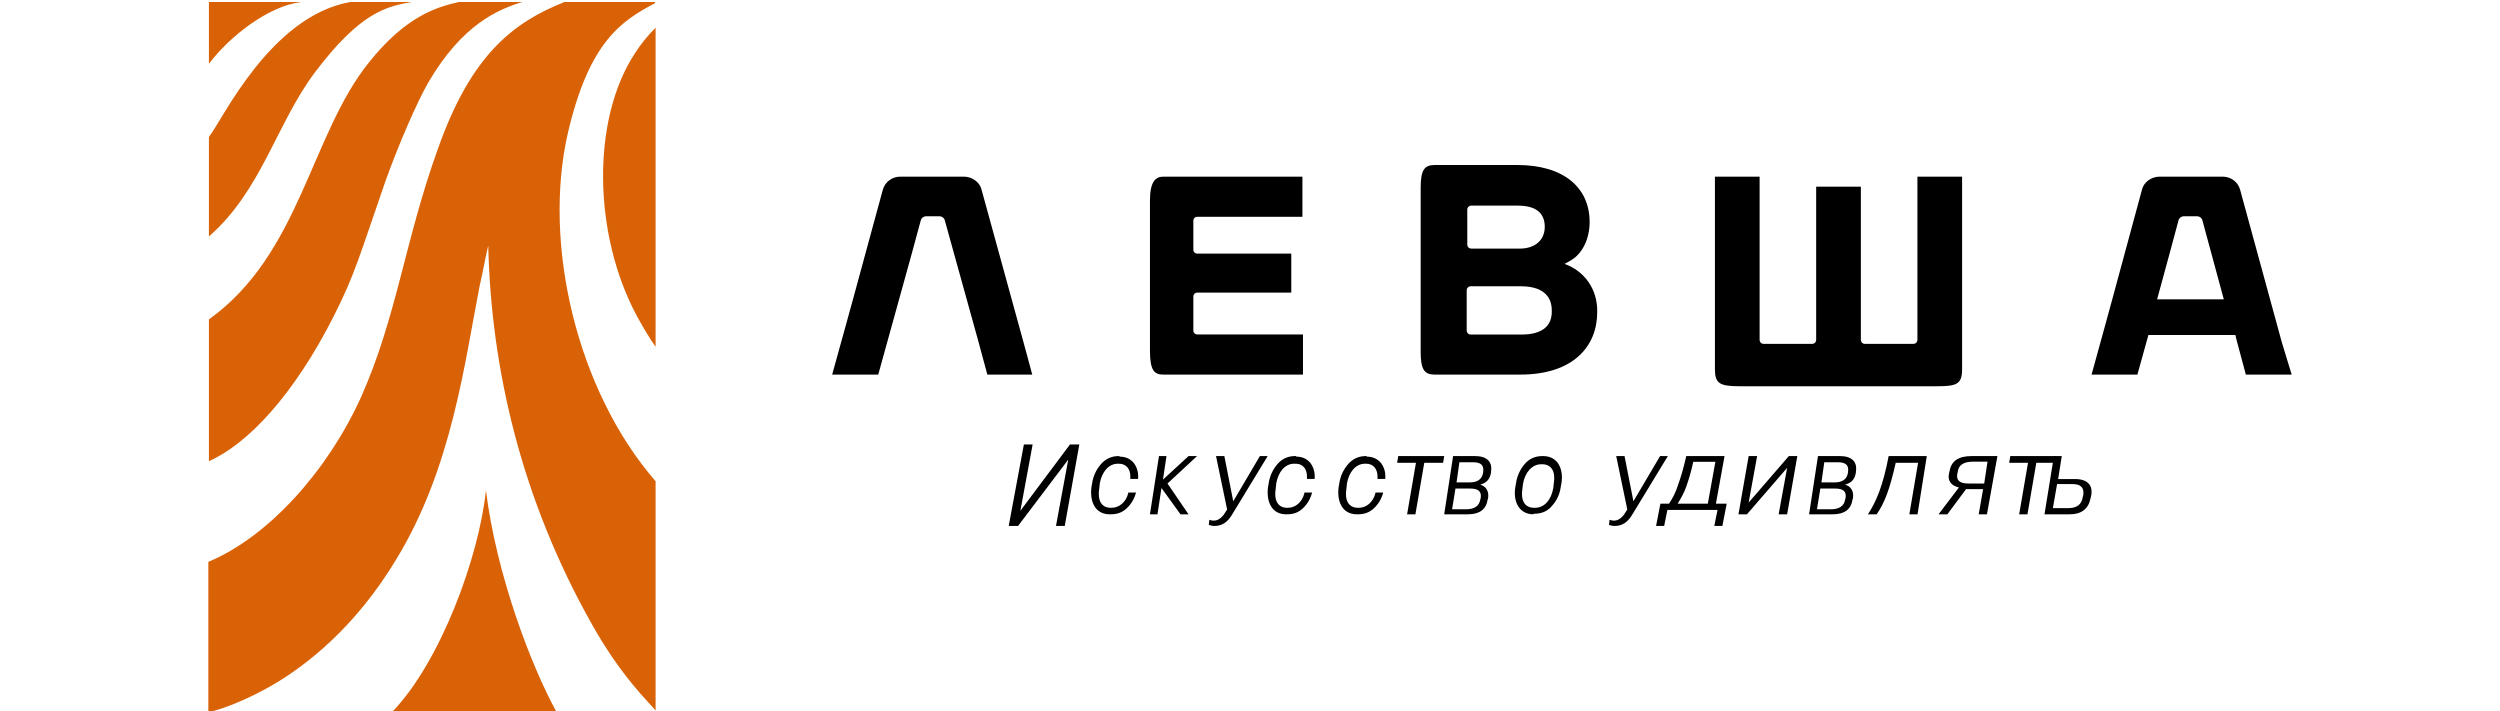
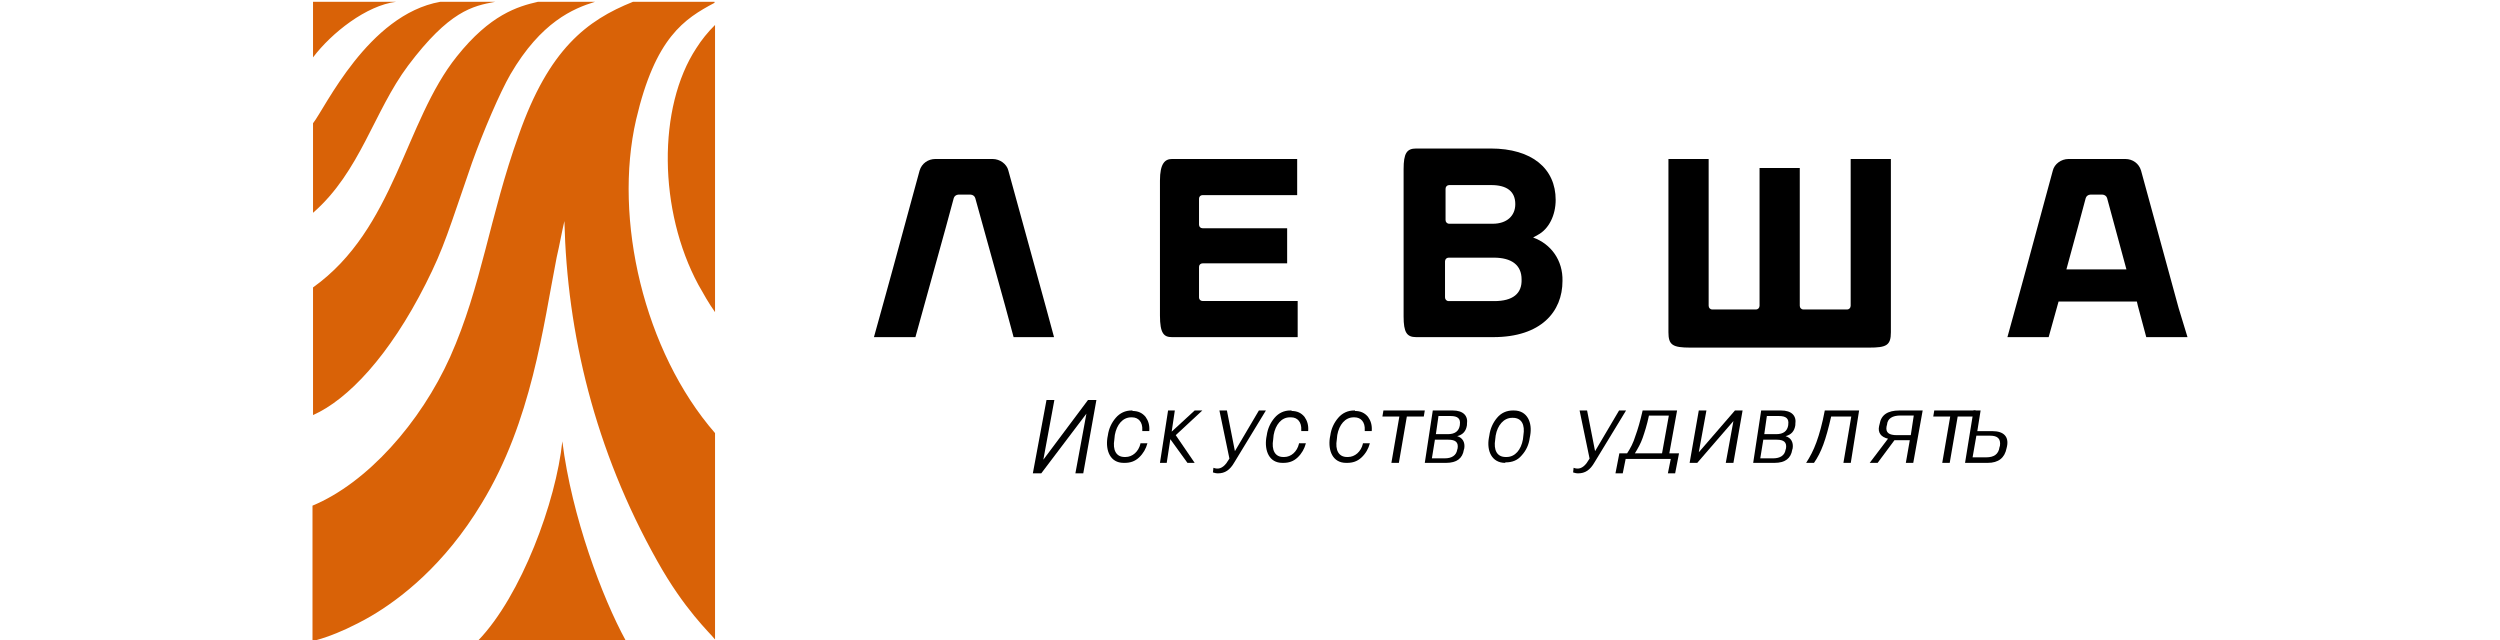
- <svg xmlns="http://www.w3.org/2000/svg" width="176" height="50" viewBox="0 0 176 60" fill="none">
+ <svg xmlns="http://www.w3.org/2000/svg" width="176" height="45" viewBox="0 0 176 60" fill="none">
  <path d="M10.629 26.643C12.384 23.165 12.774 21.619 14.968 15.29C16.041 12.295 17.601 8.672 18.576 6.981C21.452 2.054 24.475 0.798 26.523 0.169H21.16C19.258 0.604 16.674 1.377 13.554 5.29C8.63 11.425 7.752 21.474 0.049 26.981V38.962C3.315 37.513 7.216 33.406 10.629 26.643ZM7.85 0.169H0.049V5.387C1.804 3.068 5.071 0.508 7.85 0.169ZM23.451 41.425C22.866 47.078 19.6 55.918 15.553 60.121H29.399C27.205 56.111 24.329 48.479 23.451 41.425ZM17.162 0.169H11.994C5.217 1.377 1.17 10.169 0.049 11.57V19.976C4.485 16.111 5.753 10.459 8.971 6.16C12.823 1.039 15.017 0.556 17.162 0.169ZM36.03 4.517C32.373 10.073 32.471 19.783 36.225 26.739C36.713 27.609 37.2 28.479 37.785 29.3V2.343C37.103 3.02 36.518 3.744 36.03 4.517ZM37.785 40.653V60.025C37.249 59.348 34.909 57.223 32.373 52.682C26.474 42.199 23.89 31.232 23.646 20.749C23.402 21.764 23.207 22.923 22.915 24.179C21.647 30.653 20.575 39.541 15.894 47.223C12.384 53.068 8.191 56.257 5.461 57.851C2.096 59.783 0 60.169 0 60.169V47.464C5.119 45.339 10.141 39.686 12.92 33.503C15.894 26.836 16.625 20.266 19.356 12.682C22.184 4.614 25.743 1.909 30.082 0.169H37.737V0.266C34.909 1.764 32.178 3.503 30.375 11.232C28.229 20.556 31.106 32.971 37.785 40.653Z" fill="#D96207" />
  <path d="M110.933 28.263H106.651C106.454 28.263 106.306 28.114 106.306 27.915V24.533C106.306 24.334 106.454 24.185 106.651 24.185H110.884C112.557 24.185 113.493 24.881 113.493 26.224C113.542 27.567 112.656 28.263 110.933 28.263ZM106.356 17.72C106.356 17.521 106.503 17.372 106.7 17.372H110.638C112.114 17.372 112.902 17.968 112.902 19.162C112.902 20.256 112.114 21.002 110.786 21.002H106.7C106.503 21.002 106.356 20.853 106.356 20.654V17.72ZM114.575 22.295L115.018 22.047C116.052 21.499 116.692 20.206 116.692 18.764C116.692 15.83 114.477 13.94 110.589 13.94H103.599C102.713 13.94 102.418 14.388 102.418 15.88V29.705C102.418 31.197 102.713 31.645 103.599 31.645H107.734H109.014H110.835C115.314 31.645 117.332 29.258 117.332 26.373C117.381 24.434 116.249 22.892 114.575 22.295Z" fill="black" />
  <path d="M148.158 14.924V31.186C148.158 32.43 147.728 32.629 146.104 32.629H129.332C127.659 32.629 127.277 32.38 127.277 31.186V14.924H131.052V28.7C131.052 28.898 131.195 29.048 131.386 29.048H135.496C135.687 29.048 135.83 28.898 135.83 28.7V15.769H139.605V28.7C139.605 28.898 139.748 29.048 139.939 29.048H144.049C144.24 29.048 144.383 28.898 144.383 28.7V14.924H148.158Z" fill="black" />
  <path d="M92.475 28.253V31.645H80.676C79.924 31.645 79.548 31.315 79.548 29.619V16.949C79.548 15.348 80.018 14.924 80.676 14.924H92.428V18.315H83.544C83.356 18.315 83.215 18.456 83.215 18.645V21.094C83.215 21.282 83.356 21.424 83.544 21.424H91.487V24.721H83.544C83.356 24.721 83.215 24.862 83.215 25.051V27.924C83.215 28.112 83.356 28.253 83.544 28.253H92.475Z" fill="black" />
  <path d="M164.633 25.286L165.711 21.329L166.445 18.598C166.494 18.409 166.69 18.268 166.886 18.268H168.013C168.209 18.268 168.405 18.409 168.454 18.598L170.267 25.286H164.633ZM175.167 28.913L171.639 16.007C171.443 15.348 170.855 14.924 170.169 14.924H164.829C164.143 14.924 163.506 15.395 163.359 16.007L162.477 19.257L160.909 25.051L160.174 27.735L159.096 31.645H162.967L163.898 28.301H171.247L171.345 28.725L172.129 31.645H176L175.167 28.913Z" fill="black" />
  <path d="M65.81 31.645L65.021 28.725L62.212 18.598C62.163 18.409 61.966 18.268 61.769 18.268H60.635C60.438 18.268 60.241 18.409 60.192 18.598L59.452 21.329L56.594 31.645H52.701L53.785 27.735L54.524 25.051L56.101 19.257L56.988 16.007C57.185 15.348 57.777 14.924 58.467 14.924H63.839C64.528 14.924 65.169 15.395 65.317 16.007L68.865 28.913L69.605 31.645H65.81Z" fill="black" />
  <path d="M72.349 44.432H71.61L72.645 38.829L68.405 44.432H67.616L68.898 37.547H69.637L68.602 43.15L72.793 37.547H73.582L72.349 44.432Z" fill="black" />
  <path d="M76.972 38.576C77.497 38.576 77.89 38.76 78.196 39.128C78.458 39.495 78.589 39.909 78.545 40.461H77.89V40.369C77.934 39.633 77.54 39.174 76.929 39.174H76.841C76.055 39.174 75.487 39.863 75.312 40.828L75.268 41.242C75.094 42.253 75.443 42.897 76.23 42.897H76.317C76.972 42.897 77.54 42.391 77.715 41.656V41.61H78.371C78.239 42.115 77.977 42.575 77.584 42.943C77.191 43.31 76.754 43.448 76.23 43.448H76.142C74.875 43.448 74.438 42.299 74.613 41.104L74.657 40.874C74.744 40.231 75.006 39.679 75.4 39.22C75.793 38.76 76.317 38.53 76.885 38.53H76.972V38.576Z" fill="black" />
  <path d="M80.521 41.226L80.183 43.448H79.548L80.31 38.53H80.944L80.648 40.516L82.806 38.53H83.525L81.029 40.847L82.806 43.448H82.129L80.521 41.226Z" fill="black" />
  <path d="M89.492 38.53L86.537 43.39C86.115 44.128 85.645 44.432 84.989 44.432C84.801 44.432 84.66 44.388 84.52 44.345L84.567 43.911C85.036 44.085 85.411 43.955 85.786 43.477L86.068 43.043L85.129 38.53H85.833L86.584 42.349L88.835 38.53H89.492Z" fill="black" />
  <path d="M91.905 38.576C92.424 38.576 92.812 38.76 93.115 39.128C93.374 39.495 93.504 39.909 93.461 40.461H92.812V40.369C92.856 39.633 92.467 39.174 91.862 39.174H91.732C90.954 39.174 90.392 39.863 90.219 40.828L90.176 41.242C90.003 42.253 90.349 42.897 91.127 42.897H91.213C91.862 42.897 92.423 42.391 92.596 41.656V41.61H93.245C93.115 42.115 92.856 42.575 92.467 42.943C92.078 43.31 91.645 43.448 91.127 43.448H91.04C89.787 43.448 89.355 42.299 89.528 41.104L89.571 40.874C89.657 40.231 89.917 39.679 90.306 39.22C90.695 38.76 91.213 38.53 91.775 38.53H91.905V38.576Z" fill="black" />
  <path d="M97.854 38.576C98.378 38.576 98.771 38.76 99.077 39.128C99.339 39.495 99.47 39.909 99.427 40.461H98.771V40.369C98.815 39.633 98.422 39.174 97.81 39.174H97.723C96.936 39.174 96.368 39.863 96.193 40.828L96.15 41.242C95.975 42.253 96.325 42.897 97.111 42.897H97.198C97.854 42.897 98.422 42.391 98.597 41.656V41.61H99.252C99.121 42.115 98.859 42.575 98.465 42.943C98.072 43.31 97.635 43.448 97.111 43.448H97.024C95.757 43.448 95.32 42.299 95.494 41.104L95.538 40.874C95.625 40.231 95.888 39.679 96.281 39.22C96.674 38.76 97.198 38.53 97.766 38.53H97.854V38.576Z" fill="black" />
  <path d="M102.722 39.098L101.974 43.448H101.272L102.02 39.098H100.429L100.523 38.53H104.407L104.313 39.098H102.722Z" fill="black" />
  <path d="M105.157 38.53H107.032C107.99 38.53 108.49 39.003 108.365 39.807V39.901C108.282 40.469 107.99 40.8 107.449 40.942C107.949 41.084 108.199 41.509 108.115 42.077L108.074 42.219C107.949 43.023 107.407 43.448 106.407 43.448H104.407L105.157 38.53ZM105.365 41.226L105.073 43.023H106.282C106.948 43.023 107.365 42.739 107.449 42.219L107.49 42.077C107.574 41.509 107.282 41.273 106.615 41.273H105.365V41.226ZM105.698 39.003L105.448 40.753H106.573C107.24 40.753 107.615 40.469 107.699 39.901V39.854C107.782 39.287 107.49 39.05 106.823 39.05H105.698V39.003Z" fill="black" />
  <path d="M111.957 43.448C110.678 43.448 110.209 42.299 110.422 41.104L110.465 40.874C110.55 40.231 110.806 39.679 111.189 39.22C111.573 38.76 112.084 38.53 112.681 38.53H112.766C114.045 38.53 114.514 39.679 114.301 40.874L114.258 41.104C114.173 41.748 113.917 42.299 113.491 42.759C113.107 43.218 112.596 43.402 111.999 43.402H111.957V43.448ZM112.084 42.897C112.894 42.897 113.448 42.207 113.619 41.242L113.661 40.874C113.832 39.863 113.491 39.22 112.681 39.22H112.596C111.829 39.22 111.232 39.909 111.062 40.874L111.019 41.242C110.848 42.253 111.189 42.897 111.999 42.897H112.084Z" fill="black" />
  <path d="M123.299 38.53L120.344 43.39C119.922 44.128 119.453 44.432 118.797 44.432C118.609 44.432 118.468 44.388 118.328 44.345L118.375 43.911C118.844 44.085 119.219 43.955 119.594 43.477L119.875 43.043L118.937 38.53H119.641L120.391 42.349L122.643 38.53H123.299Z" fill="black" />
  <path d="M127.36 42.552H128.271L127.907 44.432H127.224L127.497 43.077H123.262L122.988 44.432H122.305L122.67 42.552H123.398C123.717 42.071 123.99 41.547 124.172 40.934C124.4 40.322 124.628 39.536 124.856 38.53H128.089L127.36 42.552ZM127.315 39.011H125.448C125.265 39.885 125.038 40.585 124.856 41.109C124.673 41.634 124.4 42.115 124.127 42.552H126.677L127.315 39.011Z" fill="black" />
  <path d="M133.377 43.448H132.66L133.377 39.523L129.983 43.448H129.266L130.126 38.53H130.843L130.126 42.455L133.52 38.53H134.237L133.377 43.448Z" fill="black" />
  <path d="M135.982 38.53H137.857C138.815 38.53 139.315 39.003 139.19 39.807V39.901C139.107 40.469 138.815 40.8 138.273 40.942C138.773 41.084 139.023 41.509 138.94 42.077L138.898 42.219C138.773 43.023 138.232 43.448 137.232 43.448H135.232L135.982 38.53ZM136.19 41.226L135.898 43.023H137.107C137.773 43.023 138.19 42.739 138.273 42.219L138.315 42.077C138.398 41.509 138.107 41.273 137.44 41.273H136.19V41.226ZM136.523 39.003L136.273 40.753H137.398C138.065 40.753 138.44 40.469 138.523 39.901V39.854C138.607 39.287 138.315 39.05 137.648 39.05H136.523V39.003Z" fill="black" />
  <path d="M144.393 43.448H143.702L144.439 39.098H142.551C142.045 41.32 141.63 42.455 140.94 43.448H140.203C140.572 42.881 140.894 42.266 141.17 41.509C141.446 40.753 141.723 39.76 141.953 38.53H145.175L144.393 43.448Z" fill="black" />
  <path d="M150.258 43.448H149.561L149.933 41.32H148.493L146.913 43.448H146.169L147.889 41.178C147.238 41.036 146.913 40.611 147.052 39.996L147.099 39.807C147.238 38.956 147.842 38.53 148.957 38.53H151.141L150.258 43.448ZM150.305 39.003H149.05C148.307 39.003 147.842 39.287 147.796 39.854L147.749 40.043C147.656 40.611 147.982 40.847 148.725 40.847H150.026L150.305 39.003Z" fill="black" />
  <path d="M154.428 39.098L153.68 43.448H152.978L153.726 39.098H152.135L152.229 38.53H156.113L156.019 39.098H154.428Z" fill="black" />
  <path d="M156.27 40.469H157.687C158.75 40.469 159.238 40.989 159.06 41.888L159.016 42.077C158.839 42.975 158.263 43.448 157.245 43.448H155.119L155.916 38.53H156.58L156.27 40.469ZM158.396 41.84C158.485 41.178 158.175 40.895 157.466 40.895H156.182L155.827 42.928H157.112C157.82 42.928 158.263 42.644 158.352 41.982L158.396 41.84Z" fill="black" />
</svg>
